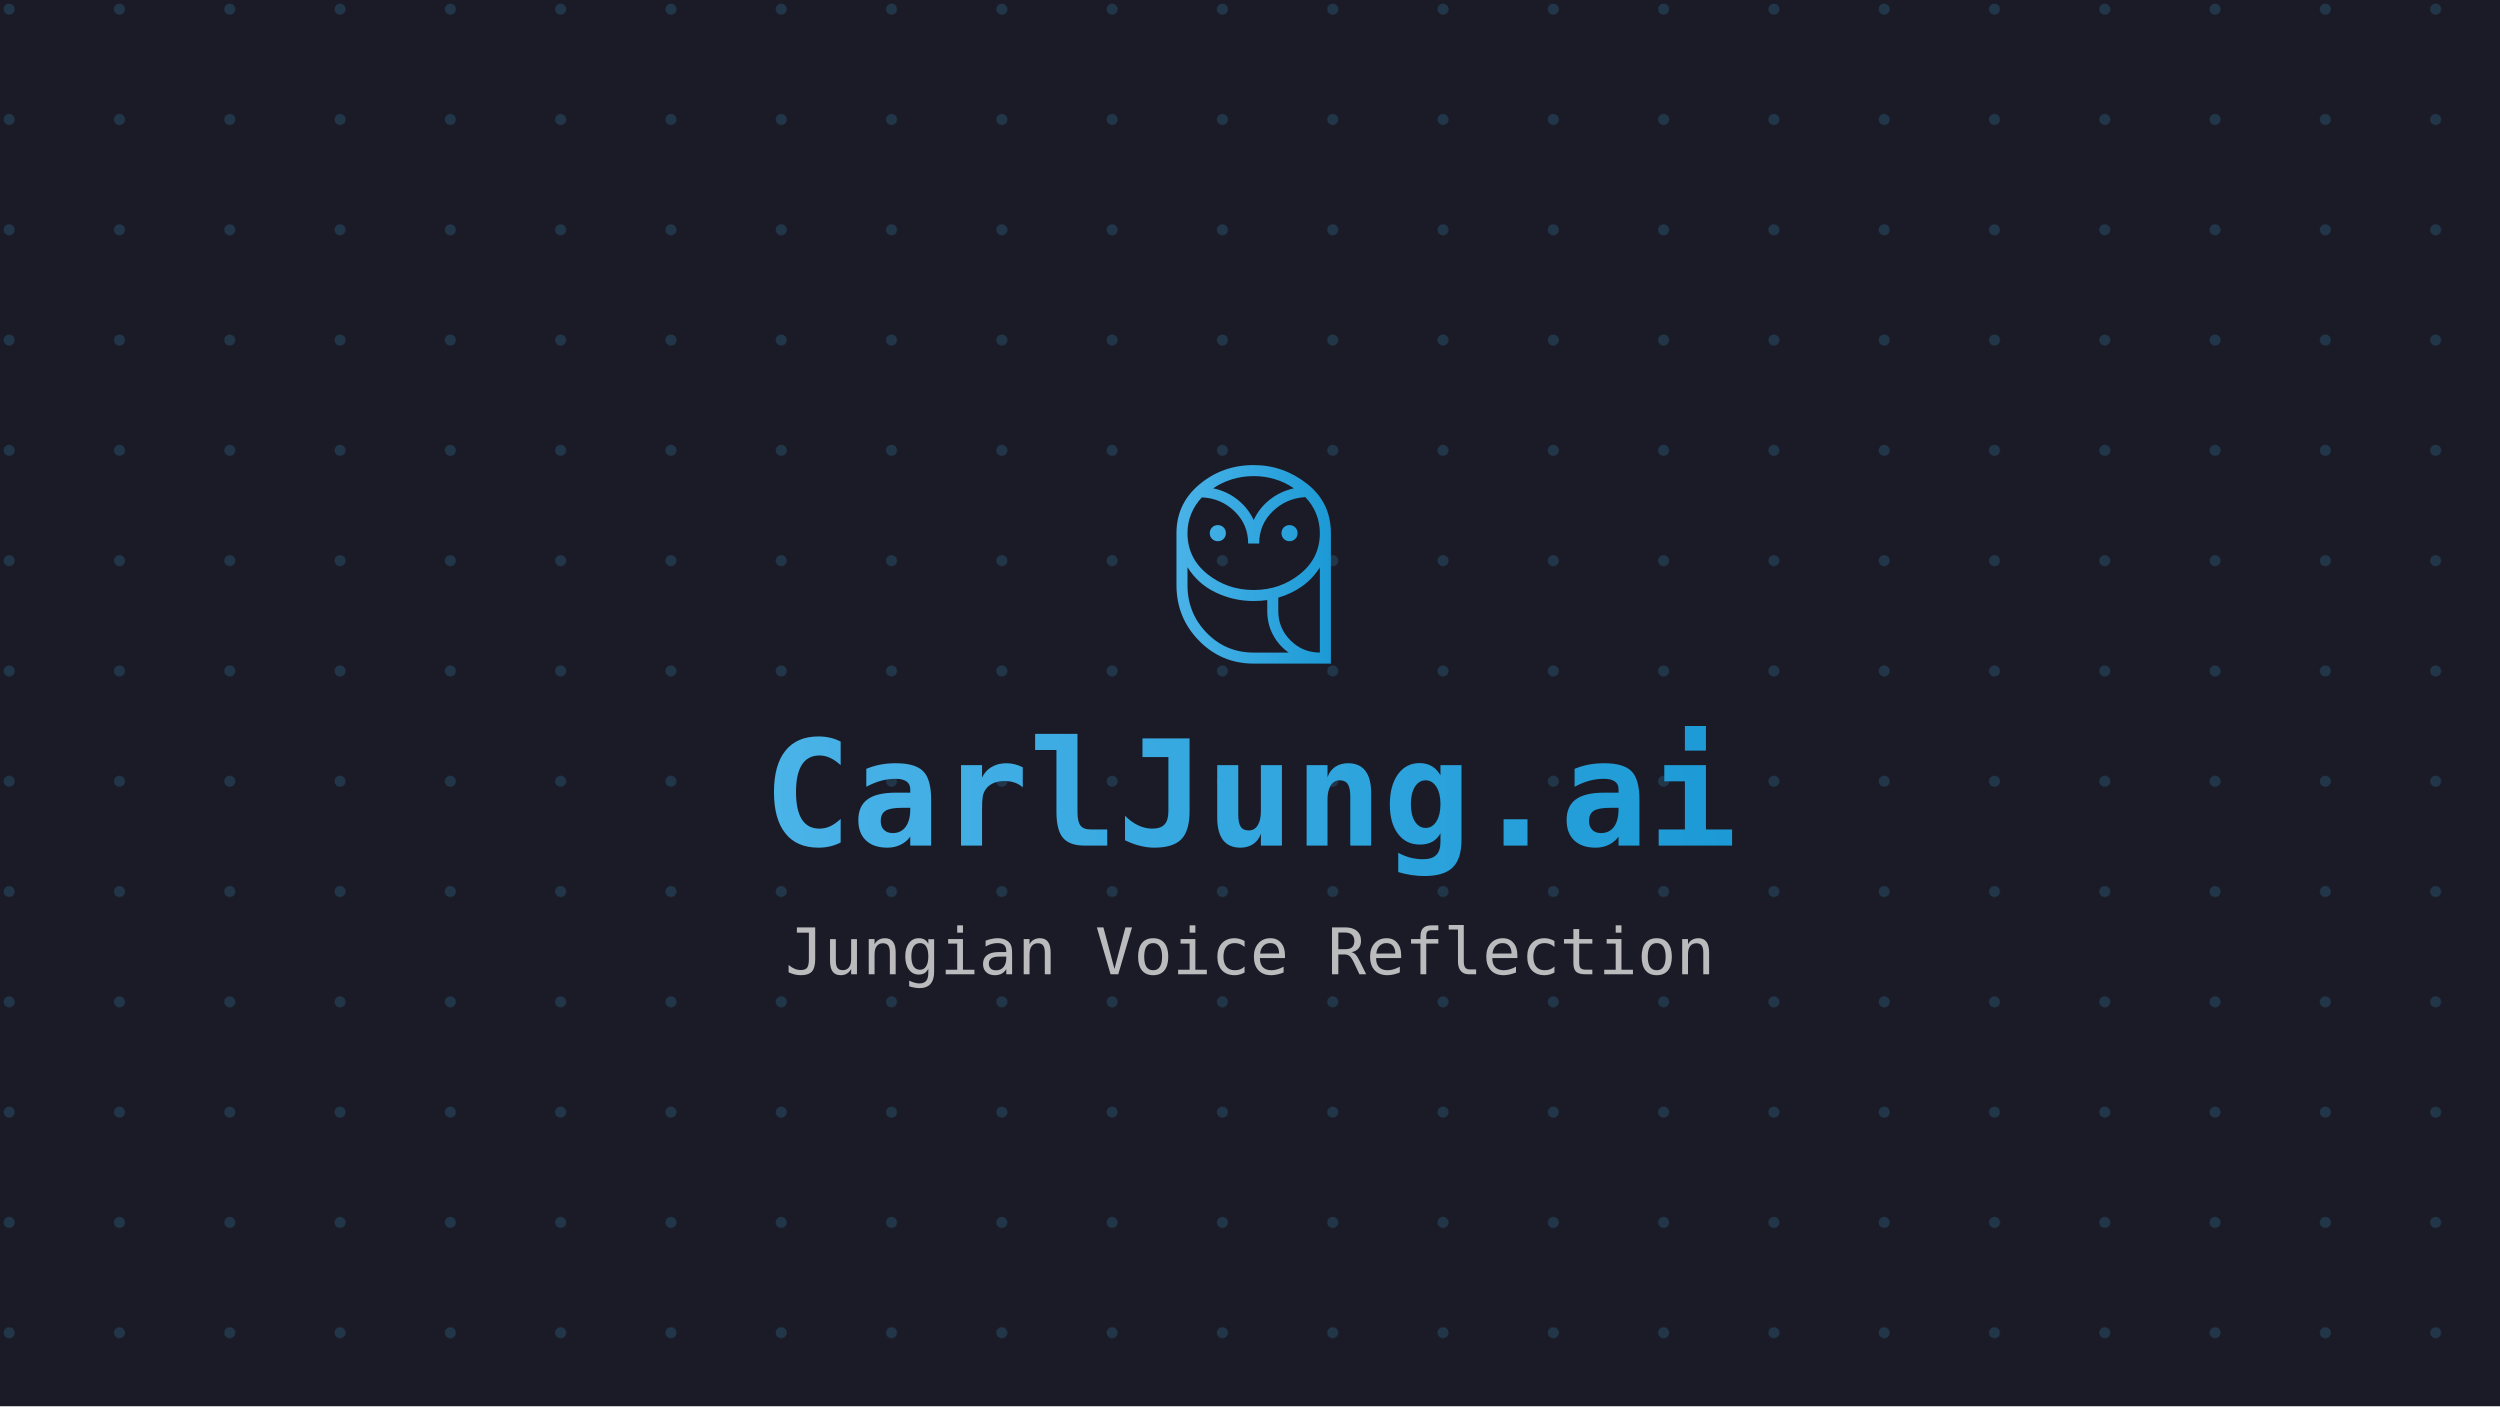
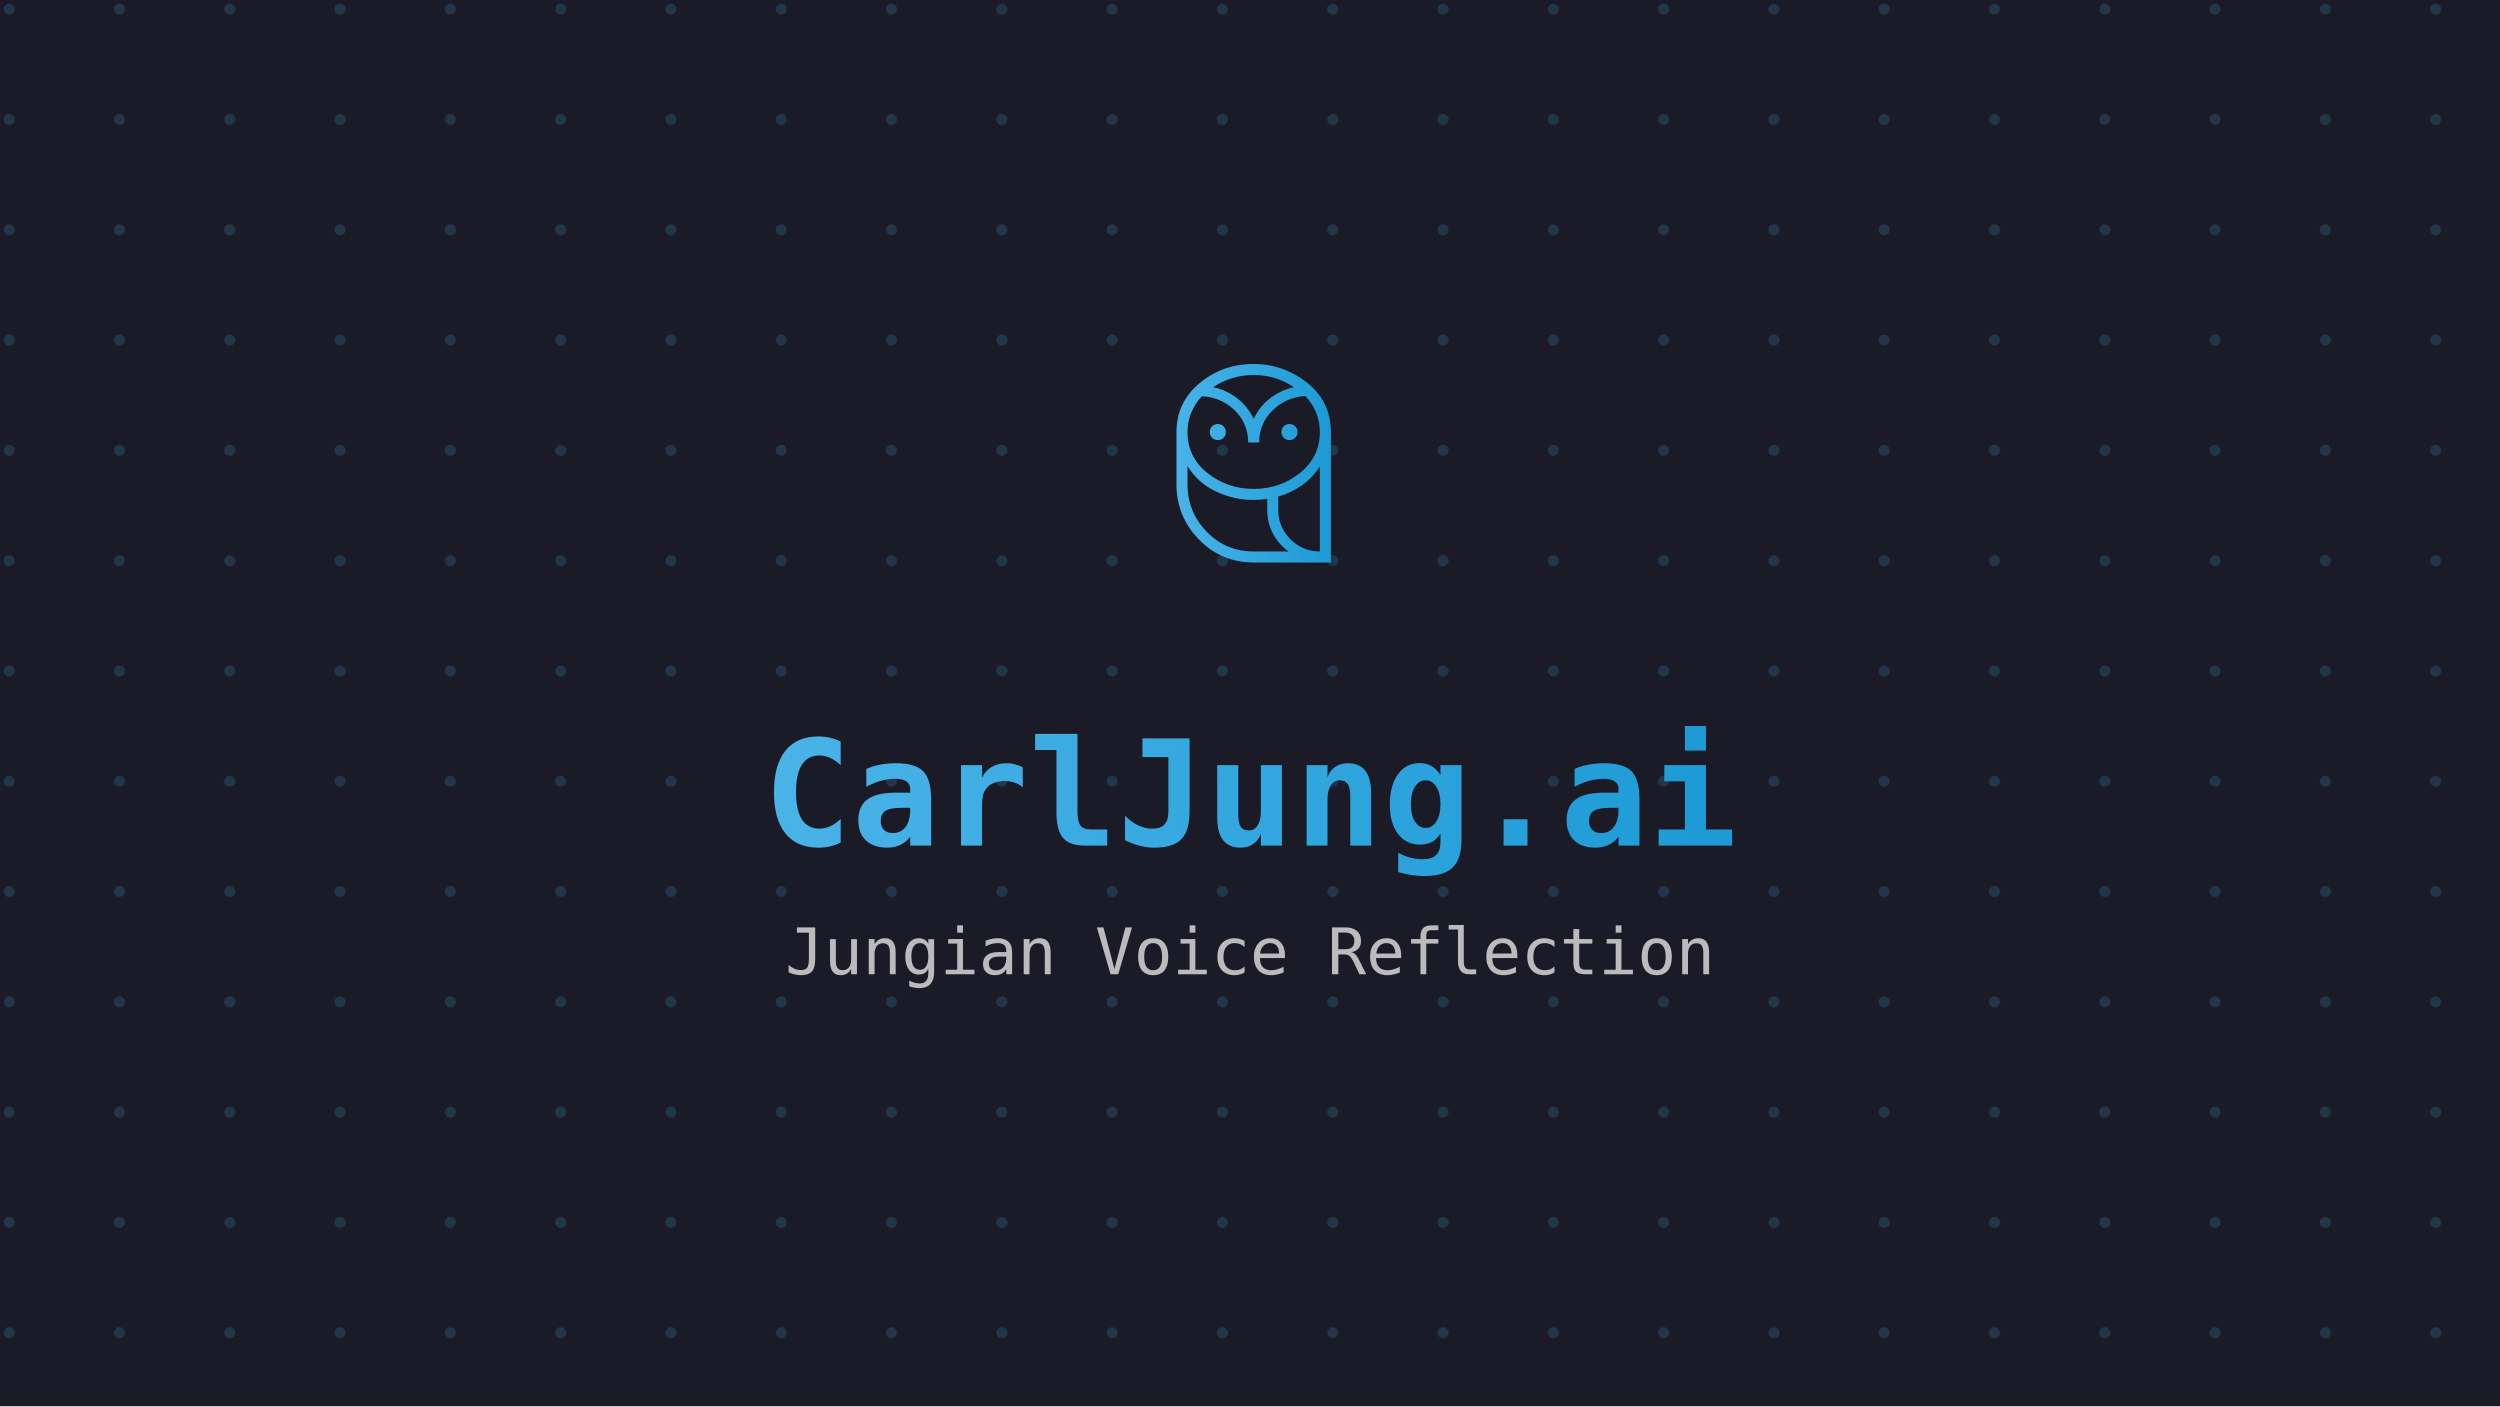
<svg xmlns="http://www.w3.org/2000/svg" width="544" height="306">
  <defs>
    <linearGradient id="grad4" x1="0%" y1="0%" x2="100%" y2="0%">
      <stop offset="0%" style="stop-color:#4ab3e8;stop-opacity:1" />
      <stop offset="100%" style="stop-color:#1c9ad6;stop-opacity:1" />
    </linearGradient>
    <pattern id="dots4" x="0" y="0" width="24" height="24" patternUnits="userSpaceOnUse">
      <circle cx="2" cy="2" r="1.2" fill="#4ab3e8" opacity="0.18" />
    </pattern>
  </defs>
  <rect width="544" height="306" fill="#1a1b26" />
  <rect width="544" height="306" fill="url(#dots4)" />
-   <g transform="translate(244, 94) scale(2.4)" fill="url(#grad4)">
+   <g transform="translate(244, 72) scale(2.4)" fill="url(#grad4)">
    <path d="M12 21q-2.927 0-4.963-2.084T5 13.885V9.173q0-2.684 2.092-4.429T12 3q2.68 0 4.84 1.696T19 9.173V21zm0-1h3.173q-.898-.625-1.42-1.609q-.522-.983-.522-2.16v-.993q-.308.045-.606.067t-.625.022q-1.81 0-3.43-.77T6 12.26v1.625q0 2.538 1.74 4.327Q9.48 20 12 20m2.23-3.77q0 1.559 1.107 2.664T18 20v-7.721q-.65 1.035-1.621 1.718q-.971.684-2.148 1.022zm-2.73-6.114q0-1.727-1.23-2.92Q9.038 6.004 7.303 5.93q-.608.638-.956 1.465T6 9.173q0 2.264 1.803 3.709T12 14.327t4.197-1.445T18 9.173q0-.952-.348-1.791q-.348-.84-.975-1.478q-1.735.108-2.956 1.296Q12.5 8.389 12.5 10.116zm-3.27-.423q-.21-.21-.21-.52t.21-.52t.52-.21t.52.21t.21.52t-.21.52t-.52.21t-.52-.21m6.5 0q-.21-.21-.21-.52t.21-.52t.52-.21t.52.21t.21.52t-.21.52t-.52.21t-.52-.21M8.327 5.108q1.235.254 2.204 1.02q.969.768 1.469 1.858q.5-1.09 1.457-1.848t2.191-1.03q-.76-.525-1.687-.817Q13.032 4 12 4t-1.97.291t-1.703.817M19 20h-5.77zm-7 0q-2.52 0-4.26-1.789T6 13.886q0 2.538 1.74 4.327Q9.48 20 12 20h3.173zm2.23-3.77q0 1.559 1.107 2.664T18 20q-1.558 0-2.664-1.106t-1.105-2.663M12 7.986" />
  </g>
  <text x="272" y="184" font-family="'IBM Plex Mono', 'JetBrains Mono', 'SF Mono', Menlo, Consolas, monospace" font-size="32" font-weight="700" fill="url(#grad4)" text-anchor="middle">CarlJung.ai</text>
  <text x="272" y="212" font-family="'IBM Plex Mono', 'JetBrains Mono', 'SF Mono', Menlo, Consolas, monospace" font-size="14" fill="rgba(255,255,255,0.7)" text-anchor="middle">Jungian Voice Reflection</text>
</svg>
